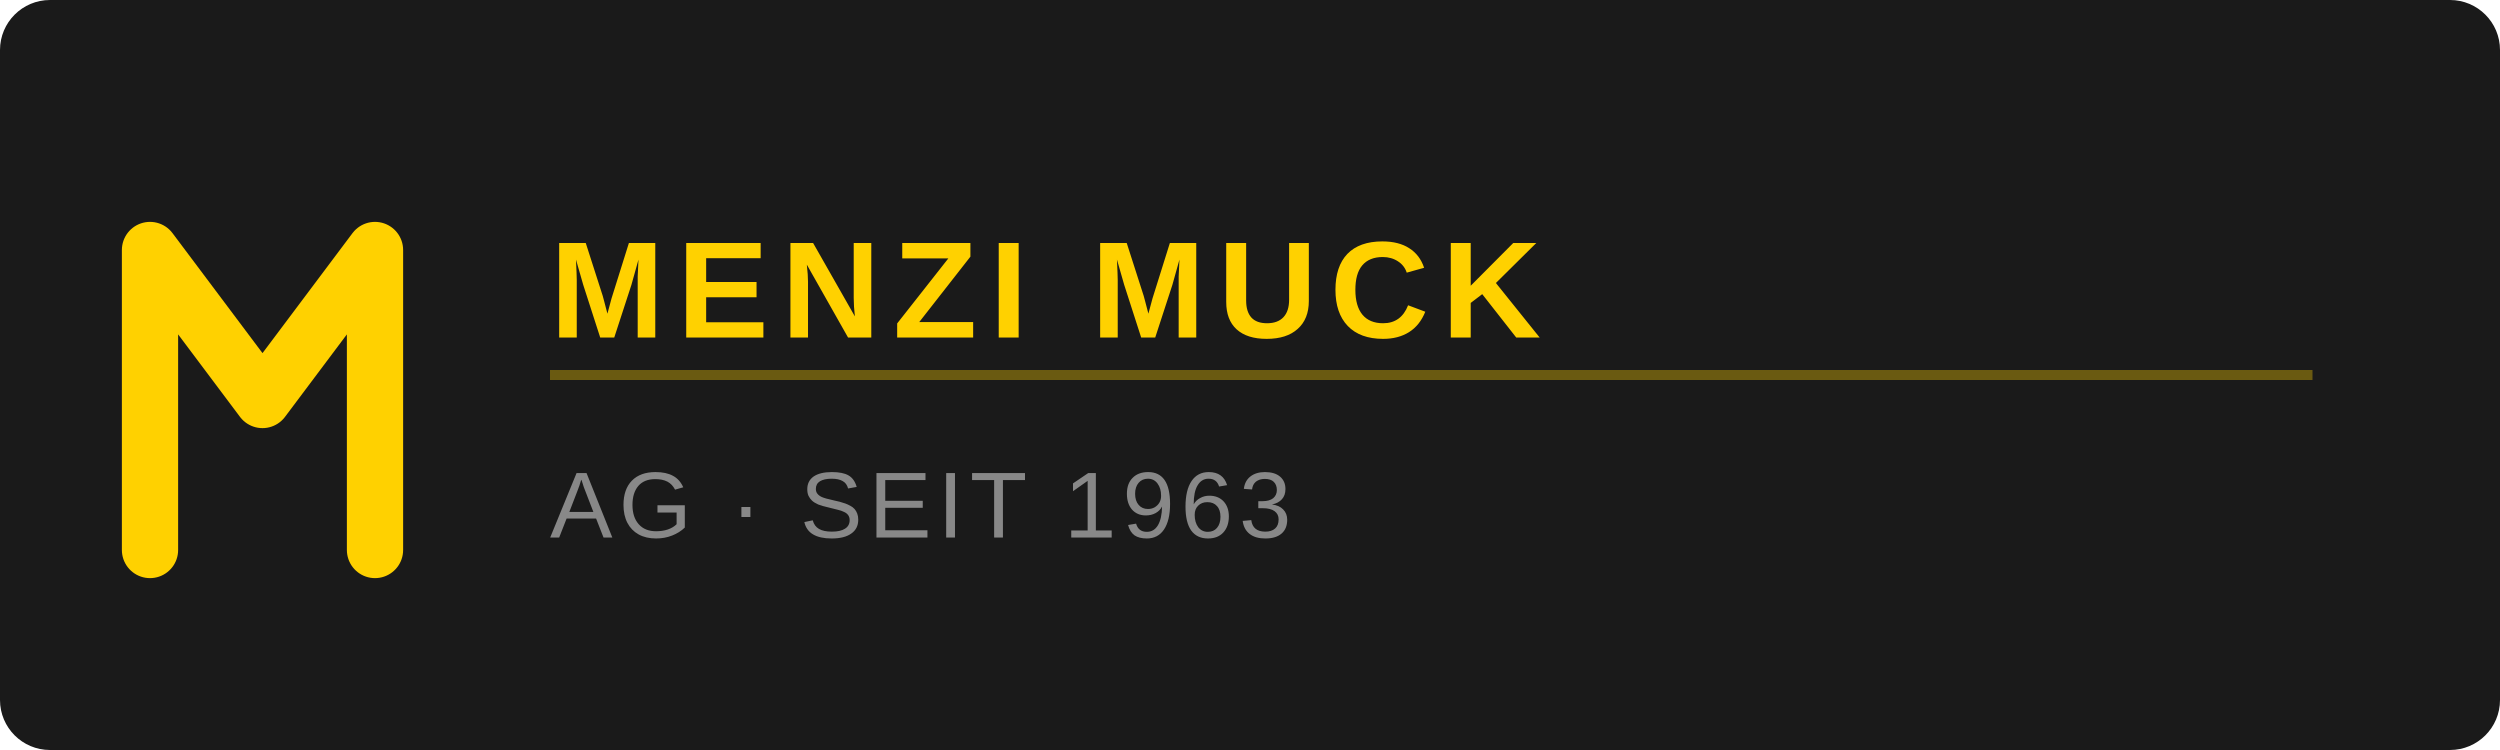
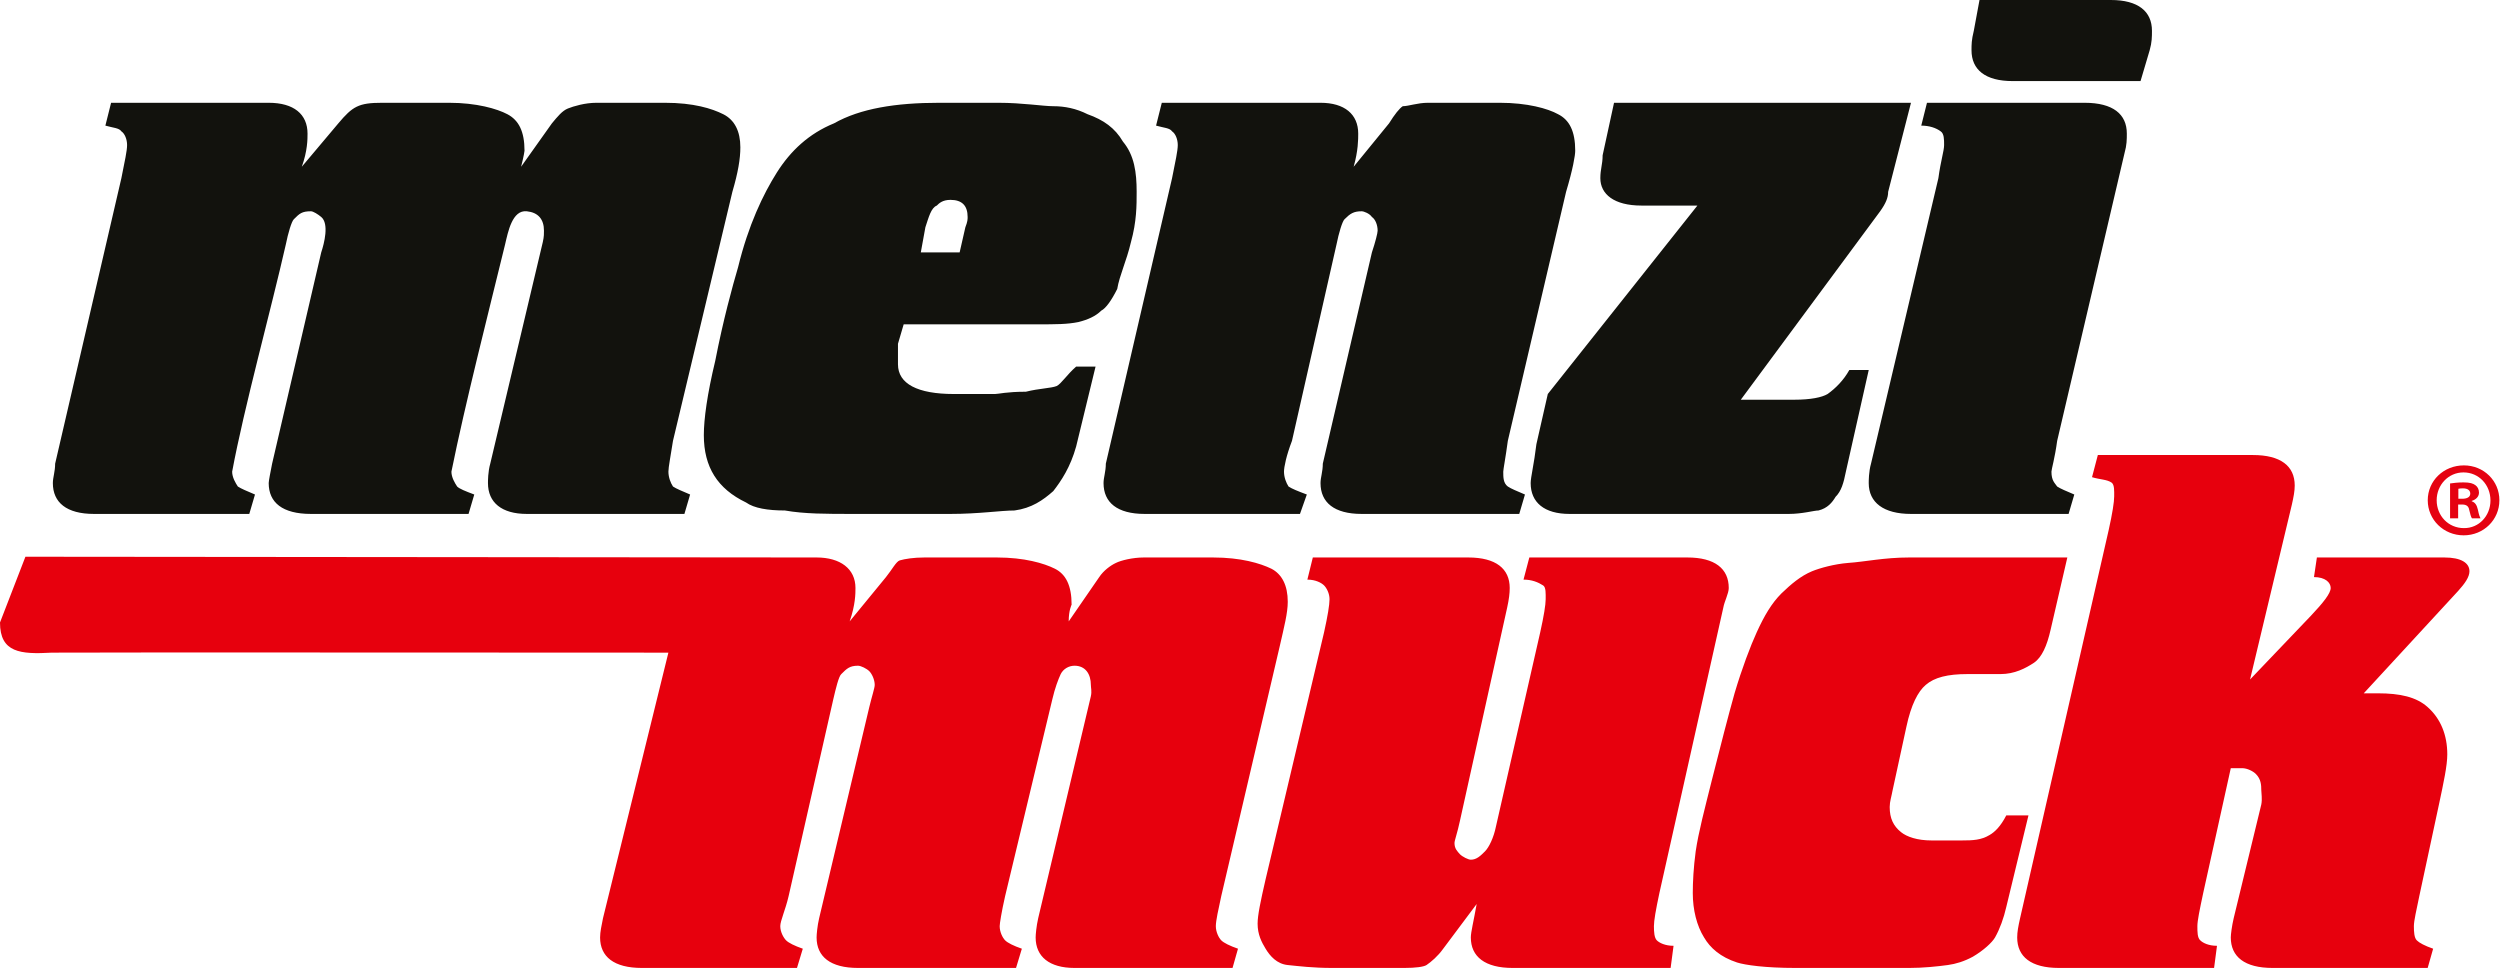
- <svg xmlns="http://www.w3.org/2000/svg" viewBox="0 0 200 60" fill="none">
-   <rect width="200" height="60" rx="4" fill="#1A1A1A" />
-   <path d="M12 44 L12 20 L21 32 L30 20 L30 44" stroke="#FFD100" stroke-width="4.5" stroke-linejoin="round" fill="none" stroke-linecap="round" />
-   <text x="44" y="27" font-family="'Orbitron',Arial,sans-serif" font-size="11" font-weight="700" fill="#FFD100" letter-spacing="1">MENZI MUCK</text>
-   <text x="44" y="43" font-family="Arial,sans-serif" font-size="7.5" font-weight="400" fill="#888888" letter-spacing="0.5">AG · SEIT 1963</text>
-   <line x1="44" y1="30" x2="185" y2="30" stroke="#FFD100" stroke-width="0.8" stroke-opacity="0.35" />
+ <svg xmlns="http://www.w3.org/2000/svg" width="100%" height="100%" viewBox="0 0 3876 1501" version="1.1" xml:space="preserve" style="fill-rule:evenodd;clip-rule:evenodd;stroke-linejoin:round;stroke-miterlimit:2;">
+   <path d="M3332.86,77.921l-14.172,47.791l-198.306,0c-42.49,0 -63.748,-17.715 -63.748,-47.791c-0,-8.871 -0,-15.957 3.543,-30.13l8.844,-47.791l203.633,-0c42.491,-0 63.749,17.716 63.749,47.791c0,8.872 0,17.716 -3.543,30.13Zm-370.078,718.871c-42.49,-0 -65.507,-17.716 -65.507,-47.819c0,-3.543 0,-17.688 3.543,-30.103l104.454,-442.643c3.543,-26.56 8.871,-42.491 8.871,-51.362c0,-8.844 0,-17.716 -5.328,-21.231c-7.059,-5.329 -17.688,-8.872 -30.103,-8.872l8.872,-35.404l244.338,0c44.276,0 65.507,17.716 65.507,47.791c-0,8.872 -0,17.716 -3.543,30.131l-104.454,446.186c-3.543,26.56 -8.871,44.276 -8.871,47.819c-0,14.145 5.328,17.688 8.871,23.017c5.301,3.543 14.173,7.086 26.56,12.387l-8.844,30.103l-244.366,-0Zm-478.075,-555.997l17.688,-81.437l460.387,0l-35.404,138.1c0,8.871 -3.543,17.715 -12.387,30.103l-216.048,292.157l83.249,-0c24.775,-0 42.49,-3.543 51.334,-8.844c12.388,-8.845 24.802,-21.259 33.646,-37.189l30.103,-0l-35.431,157.6c-3.516,17.688 -7.059,30.103 -15.93,38.947c-5.301,8.844 -12.388,17.688 -26.56,21.231c-7.086,0 -24.774,5.329 -46.033,5.329l-339.976,-0c-38.947,-0 -60.205,-17.716 -60.205,-47.819c-0,-8.844 5.328,-30.103 8.871,-60.206l17.688,-77.893l231.952,-292.157l-86.766,-0c-42.49,-0 -63.721,-17.716 -63.721,-42.49c-0,-14.173 3.543,-21.259 3.543,-35.432Zm-433.827,478.075l76.136,-327.56c5.328,-15.931 8.871,-30.103 8.871,-33.646c0,-8.844 -3.543,-17.716 -8.871,-21.259c-3.516,-5.301 -12.387,-8.844 -15.93,-8.844c-12.388,-0 -17.689,3.543 -26.56,12.387c-3.543,3.543 -8.844,21.259 -12.387,38.974l-69.05,304.544c-8.844,23.017 -12.387,40.733 -12.387,47.819c-0,8.844 3.543,17.688 7.058,23.017c5.329,3.543 14.173,7.086 28.345,12.387l-10.629,30.103l-240.795,-0c-42.518,-0 -63.749,-17.716 -63.749,-47.819c-0,-8.844 3.543,-17.688 3.543,-30.103l102.696,-442.643c5.301,-26.56 8.844,-42.491 8.844,-51.362c-0,-8.844 -3.543,-17.716 -8.844,-21.231c-3.543,-5.329 -12.415,-5.329 -24.802,-8.872l8.871,-35.404l246.097,0c37.189,0 58.448,17.716 58.448,47.791c-0,8.872 -0,26.587 -7.087,51.362l54.905,-67.292c8.844,-14.145 15.93,-23.017 21.231,-26.56c8.845,0 23.017,-5.301 38.947,-5.301l111.568,0c42.49,0 74.35,8.844 90.281,17.716c17.715,8.844 26.587,26.56 26.587,56.662c-0,7.059 -3.543,28.318 -14.173,63.722l-90.308,386.008c-3.543,26.56 -7.086,44.276 -7.086,47.819c-0,8.844 -0,17.688 7.086,23.017c5.301,3.543 14.172,7.086 26.56,12.387l-8.844,30.103l-244.366,-0c-42.49,-0 -63.749,-17.716 -63.749,-47.819c-0,-8.844 3.543,-17.688 3.543,-30.103Zm-623.261,-327.56l60.206,-0l8.871,-38.947c3.516,-8.872 3.516,-12.415 3.516,-15.958c0,-17.688 -8.844,-26.532 -26.56,-26.532c-12.387,-0 -17.688,5.3 -21.231,8.844c-8.872,3.543 -12.415,17.688 -17.716,33.646l-7.086,38.947Zm270.926,177.074l-30.103,123.927c-8.872,31.888 -23.017,53.119 -35.431,69.077c-15.931,14.145 -33.646,26.532 -60.179,30.075c-21.258,0 -54.904,5.329 -99.18,5.329l-150.487,-0c-42.517,-0 -76.136,-0 -106.238,-5.329c-26.56,0 -47.819,-3.543 -60.206,-12.387c-44.275,-21.231 -65.507,-54.877 -65.507,-104.454c0,-24.802 5.301,-63.748 17.688,-115.11c12.415,-63.749 26.56,-115.083 35.404,-145.186c15.958,-65.506 38.975,-113.325 60.206,-146.971c21.259,-33.619 49.604,-60.206 88.551,-76.136c40.732,-23.017 95.609,-31.861 162.901,-31.861l92.066,0c37.19,0 69.05,5.301 84.981,5.301c17.715,0 35.431,3.543 53.119,12.415c24.802,8.844 42.49,21.231 54.905,42.49c17.688,21.231 21.231,47.791 21.231,77.894c0,21.259 0,46.033 -8.844,77.921c-7.086,30.103 -17.716,51.334 -21.259,72.593c-8.844,17.716 -17.688,30.103 -24.774,33.646c-8.844,8.844 -21.259,14.145 -35.404,17.688c-17.716,3.543 -33.646,3.543 -65.534,3.543l-205.392,0l-8.844,30.103l0,31.888c0,30.103 30.103,46.034 86.766,46.034l63.749,-0c5.3,-0 17.688,-3.544 47.791,-3.544c21.258,-5.301 38.946,-5.301 47.818,-8.844c7.086,-3.543 15.93,-17.715 30.103,-30.102l30.103,-0Zm-881.799,228.408c-38.947,-0 -60.206,-17.716 -60.206,-47.819c-0,-3.543 -0,-17.688 3.543,-30.103l81.464,-343.491c2.033,-8.624 1.813,-14.172 1.813,-17.715c0,-17.716 -8.899,-28.263 -26.614,-30.103c-22.605,-2.335 -29.06,31.86 -33.646,51.361c-25.462,104.344 -62.211,248.184 -83.223,352.363c0,8.844 5.329,17.688 8.872,23.017c3.543,3.543 12.387,7.086 26.56,12.387l-8.872,30.103l-244.338,-0c-44.276,-0 -65.507,-17.716 -65.507,-47.819c-0,-3.543 2.884,-17.688 5.301,-30.103l76.136,-327.56c4.642,-13.898 12.469,-44.468 -0,-54.905c-4.889,-4.093 -12.387,-8.844 -15.93,-8.844c-14.173,-0 -17.716,3.543 -26.56,12.387c-3.543,3.543 -8.844,21.259 -12.387,38.974c-22.99,101.378 -64.958,253.705 -83.223,352.363c0,8.844 5.301,17.688 8.844,23.017c5.329,3.543 14.173,7.086 26.56,12.387l-8.844,30.103l-240.823,-0c-42.49,-0 -63.721,-17.716 -63.721,-47.819c-0,-8.844 3.543,-17.688 3.543,-30.103l102.696,-442.643c5.301,-26.56 8.844,-42.491 8.844,-51.362c-0,-8.844 -3.543,-17.716 -8.844,-21.231c-3.543,-5.329 -12.415,-5.329 -24.802,-8.872l8.844,-35.404l244.366,0c38.947,0 60.206,17.716 60.206,47.791c-0,8.872 -0,26.587 -8.872,51.362l56.663,-67.292c21.972,-26.093 31.174,-31.861 67.566,-31.861l104.207,0c42.49,0 74.158,9.229 90.281,17.716c17.523,9.201 26.559,26.56 26.559,56.662c0,0 -0.741,7.059 -5.301,24.775l47.791,-67.292c8.872,-10.629 15.958,-19.474 24.802,-23.017c8.844,-3.543 26.56,-8.844 44.276,-8.844l106.239,0c44.247,0 72.592,8.844 90.308,17.716c17.688,8.844 26.532,26.56 26.532,51.334c0,17.716 -3.543,38.947 -12.387,69.05l-92.066,386.008c-3.543,23.017 -7.086,40.733 -7.086,47.819c-0,8.844 3.543,17.688 7.086,23.017c5.301,3.543 14.172,7.086 26.559,12.387l-8.844,30.103l-244.365,-0Z" style="fill:#12120d;" />
+   <path d="M3523.38,1500.7c-43.369,-0 -64.765,-17.441 -64.765,-47.297c-0,-4.504 1.703,-18.017 4.504,-29.855l42.793,-176.278c1.703,-8.432 -0,-17.468 -0,-21.973c-0,-8.432 -0.55,-17.441 -8.432,-25.323c-3.956,-3.955 -12.964,-9.009 -21.397,-9.009l-17.468,-0l-42.792,193.718c-5.631,26.478 -9.009,42.82 -9.009,51.252c0,9.009 0,18.045 4.504,21.973c3.928,3.955 12.937,8.459 25.901,8.459l-4.504,34.333l-240.494,-0c-43.369,-0 -64.765,-17.441 -64.765,-47.297c0,-8.459 1.703,-17.468 4.505,-29.855l137.413,-602.057c5.658,-25.351 8.459,-43.369 8.459,-51.801c0,-8.46 0.577,-18.046 -3.955,-21.424c-7.306,-5.054 -17.441,-4.504 -30.405,-8.432l9.009,-34.36l240.493,-0c42.765,-0 64.765,16.892 64.765,47.297c0,8.459 -1.703,17.468 -4.504,29.855l-64.765,270.898l94.62,-99.125c18.595,-19.693 30.405,-34.36 30.405,-42.792c0,-8.46 -8.432,-16.892 -25.9,-16.892l4.504,-30.405l197.674,0c25.9,0 38.864,8.432 38.864,21.396c0,9.009 -7.306,19.144 -17.441,30.405l-146.449,158.809l21.973,0c34.333,0 59.684,5.659 77.152,21.424c20.27,18.018 30.405,43.369 30.405,73.197c0,17.469 -5.63,43.369 -12.936,77.729l-30.433,141.918c-4.504,21.973 -8.432,38.315 -8.432,46.747c0,9.009 0.55,18.045 4.505,21.973c3.927,3.955 12.387,8.459 25.351,12.964l-8.46,29.828l-240.493,0Zm-378.455,-236.538l-34.36,141.945c-3.955,17.441 -10.135,34.36 -17.469,47.296c-4.504,7.883 -18.018,20.27 -34.36,29.856c-13.513,7.306 -26.45,11.261 -38.865,12.937c-16.891,2.279 -38.287,4.504 -59.683,4.504l-176.278,0c-47.324,0 -78.306,-4.504 -90.693,-8.432c-25.9,-8.46 -41.693,-22.522 -51.252,-38.865c-11.261,-18.017 -17.468,-42.792 -17.468,-68.72c-0,-17.441 1.126,-39.414 4.504,-64.765c4.505,-30.405 13.541,-64.188 25.352,-111.512c12.964,-51.252 25.351,-99.675 34.909,-133.486c11.289,-38.287 24.802,-73.773 34.36,-94.62c11.838,-25.901 23.099,-45.045 38.315,-60.261c15.217,-14.639 29.856,-27.027 47.324,-34.333c12.388,-5.081 34.91,-11.261 56.306,-12.964c25.351,-1.675 55.756,-8.432 94.621,-8.432l244.997,0l-25.928,112.062c-5.603,24.775 -13.513,42.792 -25.9,51.252c-12.937,8.459 -29.828,17.468 -51.801,17.468l-51.252,0c-30.433,0 -51.252,5.054 -64.765,16.892c-11.838,10.135 -22.55,30.405 -29.856,64.765l-21.396,98.548c-1.703,9.586 -4.504,17.469 -4.504,25.928c-0,17.441 5.63,29.279 17.441,38.837c9.009,7.334 25.351,12.964 47.324,12.964l47.296,0c16.892,0 29.856,-0.549 42.82,-8.432c7.883,-4.532 16.892,-12.964 25.901,-30.432l34.36,-0Zm-528.86,-399.852c42.792,0 64.188,17.441 64.188,47.297c0,8.432 -6.757,20.847 -8.432,30.405l-99.125,442.671c-5.631,26.478 -8.46,42.82 -8.46,51.252c0,9.009 0.577,18.045 4.505,21.973c3.955,3.955 12.964,8.459 25.928,8.459l-4.532,34.333l-244.97,0c-42.82,0 -64.793,-17.441 -64.793,-47.297c0,-8.459 4.532,-25.9 9.036,-51.828l-51.828,69.297c-8.432,11.81 -18.567,20.27 -25.9,25.324c-4.505,2.829 -16.892,4.504 -34.361,4.504l-111.512,0c-30.405,0 -52.378,-2.802 -69.269,-4.504c-16.892,-1.676 -27.604,-14.063 -34.361,-25.324c-6.18,-10.135 -12.387,-21.973 -12.387,-38.865c0,-12.964 4.505,-34.36 12.387,-68.72l90.666,-382.987c5.631,-25.324 8.46,-42.792 8.46,-51.225c-0,-9.036 -4.505,-17.468 -8.46,-21.423c-3.928,-3.928 -12.937,-9.009 -25.901,-9.009l8.46,-34.333l241.043,0c42.819,0 64.215,17.441 64.215,47.297c0,8.432 -1.126,17.468 -3.955,30.405l-73.224,330.609c-3.928,18.568 -8.433,30.405 -8.433,34.361c0,9.008 4.505,12.936 8.433,17.441c3.955,3.955 12.964,8.459 16.891,8.459c9.036,0 15.216,-6.207 21.973,-12.964c6.207,-6.18 13.541,-21.396 16.919,-38.288l68.693,-301.33c5.631,-25.324 8.459,-42.792 8.459,-51.225c0,-9.036 0.55,-18.594 -3.955,-21.423c-7.882,-5.054 -17.468,-9.009 -30.405,-9.009l9.009,-34.333l244.998,0Zm-1579.8,147.548c-0,0 -947.306,-0.576 -955.738,0c-49,2.802 -80.531,0 -80.531,-46.747l39.414,-101.954l1226.64,1.153c36.612,0 60.261,17.441 60.261,47.297c-0,8.432 -0,25.901 -9.009,51.801l56.333,-68.693c9.585,-11.837 15.765,-24.225 21.396,-25.9c7.883,-2.28 21.423,-4.505 38.315,-4.505l112.062,0c42.819,0 73.224,8.982 90.116,17.441c16.892,8.46 25.901,25.901 25.901,55.757c-0,-0 -4.505,8.459 -4.505,25.9l47.324,-68.693c6.757,-10.135 17.441,-18.017 25.901,-21.973c7.882,-3.927 25.9,-8.432 43.369,-8.432l107.008,0c43.369,0 73.197,8.982 90.665,17.441c16.343,8.46 25.352,25.901 25.352,51.252c-0,17.469 -5.631,38.865 -12.388,68.72l-90.693,387.465c-4.504,20.846 -8.432,38.315 -8.432,46.747c0,9.009 4.504,18.045 8.432,21.973c3.955,3.955 12.964,8.459 25.928,12.964l-8.459,29.828l-244.998,0c-38.865,0 -60.261,-17.441 -60.261,-47.297c0,-4.504 1.126,-17.468 3.955,-29.855l81.657,-344.123c1.703,-7.883 0,-12.937 0,-17.441c0,-16.892 -8.432,-29.856 -25.351,-29.856c-9.009,0 -17.441,5.082 -21.396,12.964c-3.955,8.432 -9.009,21.973 -12.937,38.865l-73.224,305.231c-5.631,24.802 -8.46,42.819 -8.46,46.747c0,9.009 4.505,18.045 8.46,21.973c3.927,3.955 12.936,8.459 25.9,12.964l-9.009,29.828l-244.997,0c-42.792,0 -64.216,-17.441 -64.216,-47.297c0,-4.504 1.154,-18.017 3.955,-29.855l77.729,-327.204c3.928,-16.342 8.432,-29.856 8.432,-34.36c0,-8.46 -4.504,-17.468 -8.432,-21.396c-3.955,-3.955 -12.964,-8.46 -17.468,-8.46c-12.964,0 -17.469,4.505 -25.901,12.964c-3.955,3.379 -8.459,21.973 -12.387,38.865l-69.27,305.231c-5.081,21.973 -12.964,38.315 -12.964,46.747c0,9.009 5.082,18.045 9.009,21.973c3.955,3.955 12.964,8.459 25.901,12.964l-9.009,29.828l-240.466,0c-43.369,0 -64.792,-17.441 -64.792,-47.297c-0,-8.459 2.252,-18.594 4.504,-29.855l101.378,-411.69Z" style="fill:#e7000d;" />
+   <path d="M3811.11,782.187l5.933,-0c6.921,-0 10.217,2.637 11.206,8.24c1.648,6.591 2.637,11.206 4.285,13.183l13.183,0c-0.988,-1.977 -2.307,-4.944 -3.955,-13.183c-1.648,-7.251 -4.285,-11.536 -9.558,-13.184l-0,-0.659c6.262,-1.978 11.206,-6.263 11.206,-12.854c0,-5.274 -2.307,-9.229 -5.603,-11.536c-3.625,-2.637 -8.24,-4.285 -18.457,-4.285c-8.899,0 -15.821,0.989 -20.765,1.648l0,54.053l12.525,0l0,-21.423Zm0.33,-24.39c1.318,-0.33 3.625,-0.659 6.921,-0.659c7.91,-0 11.536,3.296 11.536,8.24c-0,5.603 -5.603,7.91 -12.525,7.91l-5.932,-0l-0,-15.491Zm8.569,-36.255c-31.311,-0 -56.031,23.73 -56.031,54.053c0,30.322 24.72,54.383 55.701,54.383c30.982,-0 55.372,-24.061 55.372,-54.383c0,-30.323 -24.39,-54.053 -55.042,-54.053Zm-0.659,10.876c24.06,0 41.858,19.446 41.858,43.506c0,23.731 -17.798,43.177 -41.199,42.848c-24.06,-0 -42.188,-19.117 -42.188,-43.177c0,-23.731 18.128,-43.177 41.529,-43.177Z" style="fill:#e50211;fill-rule:nonzero;" />
</svg>
